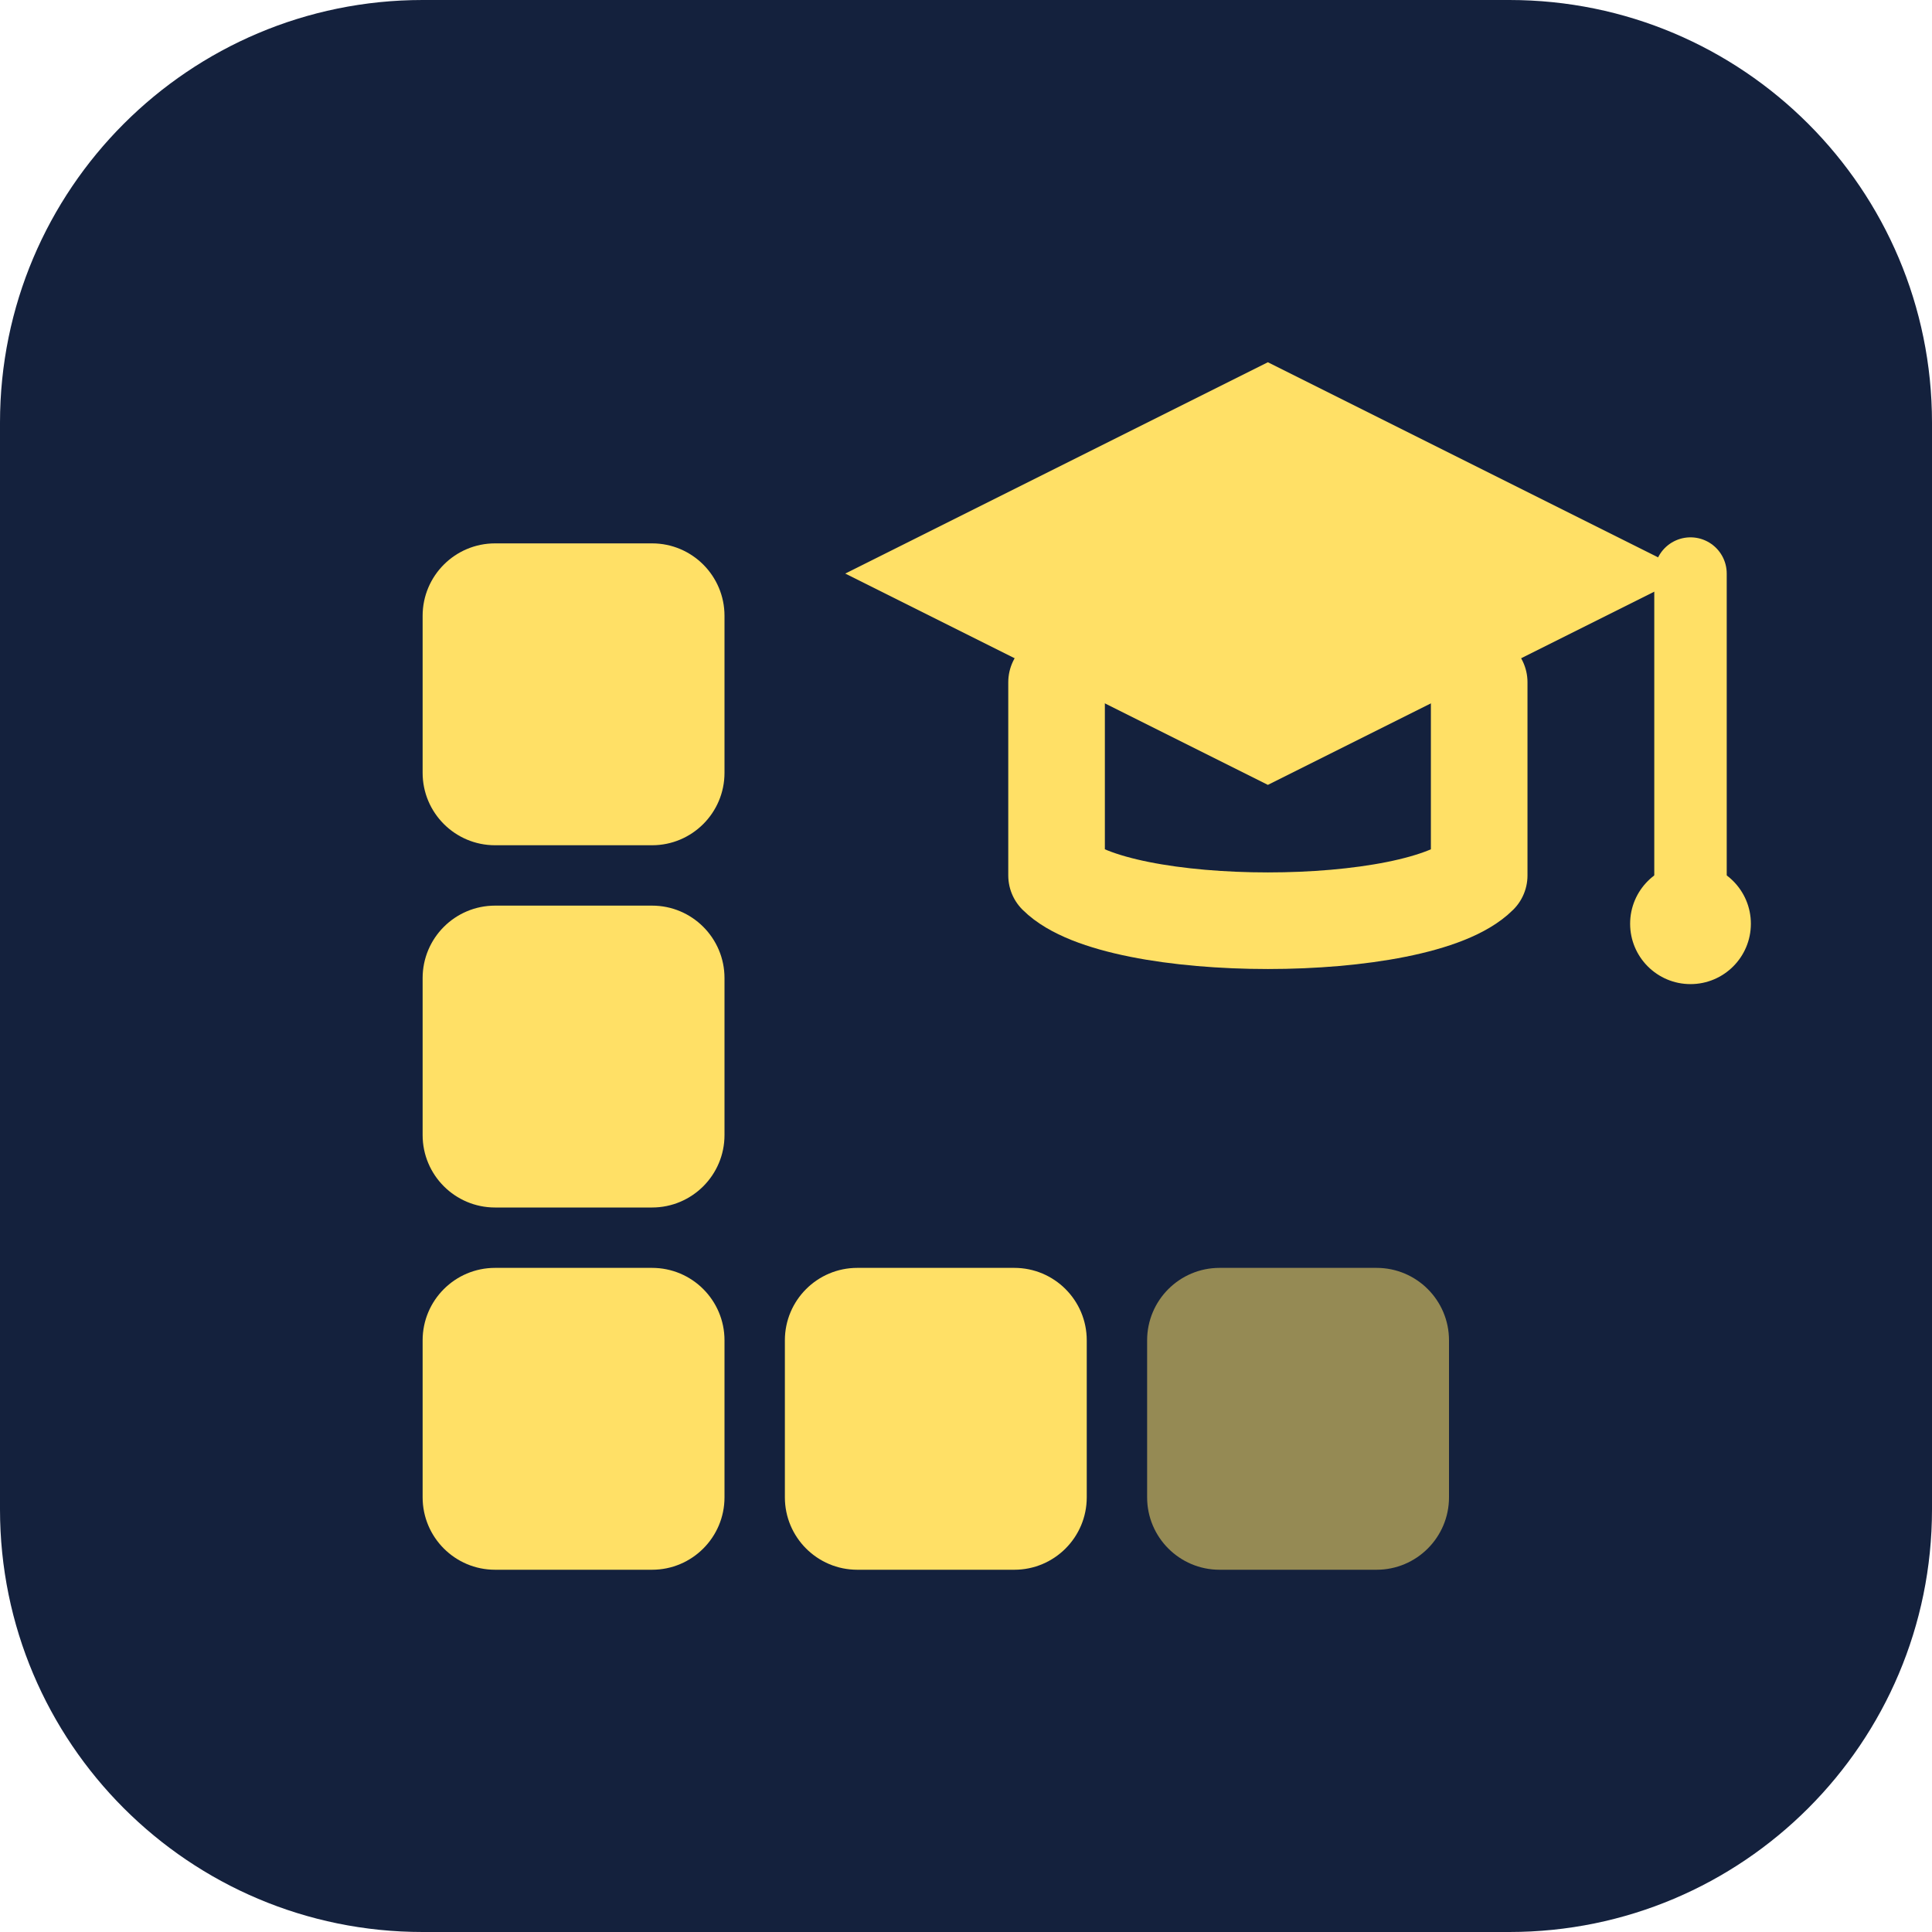
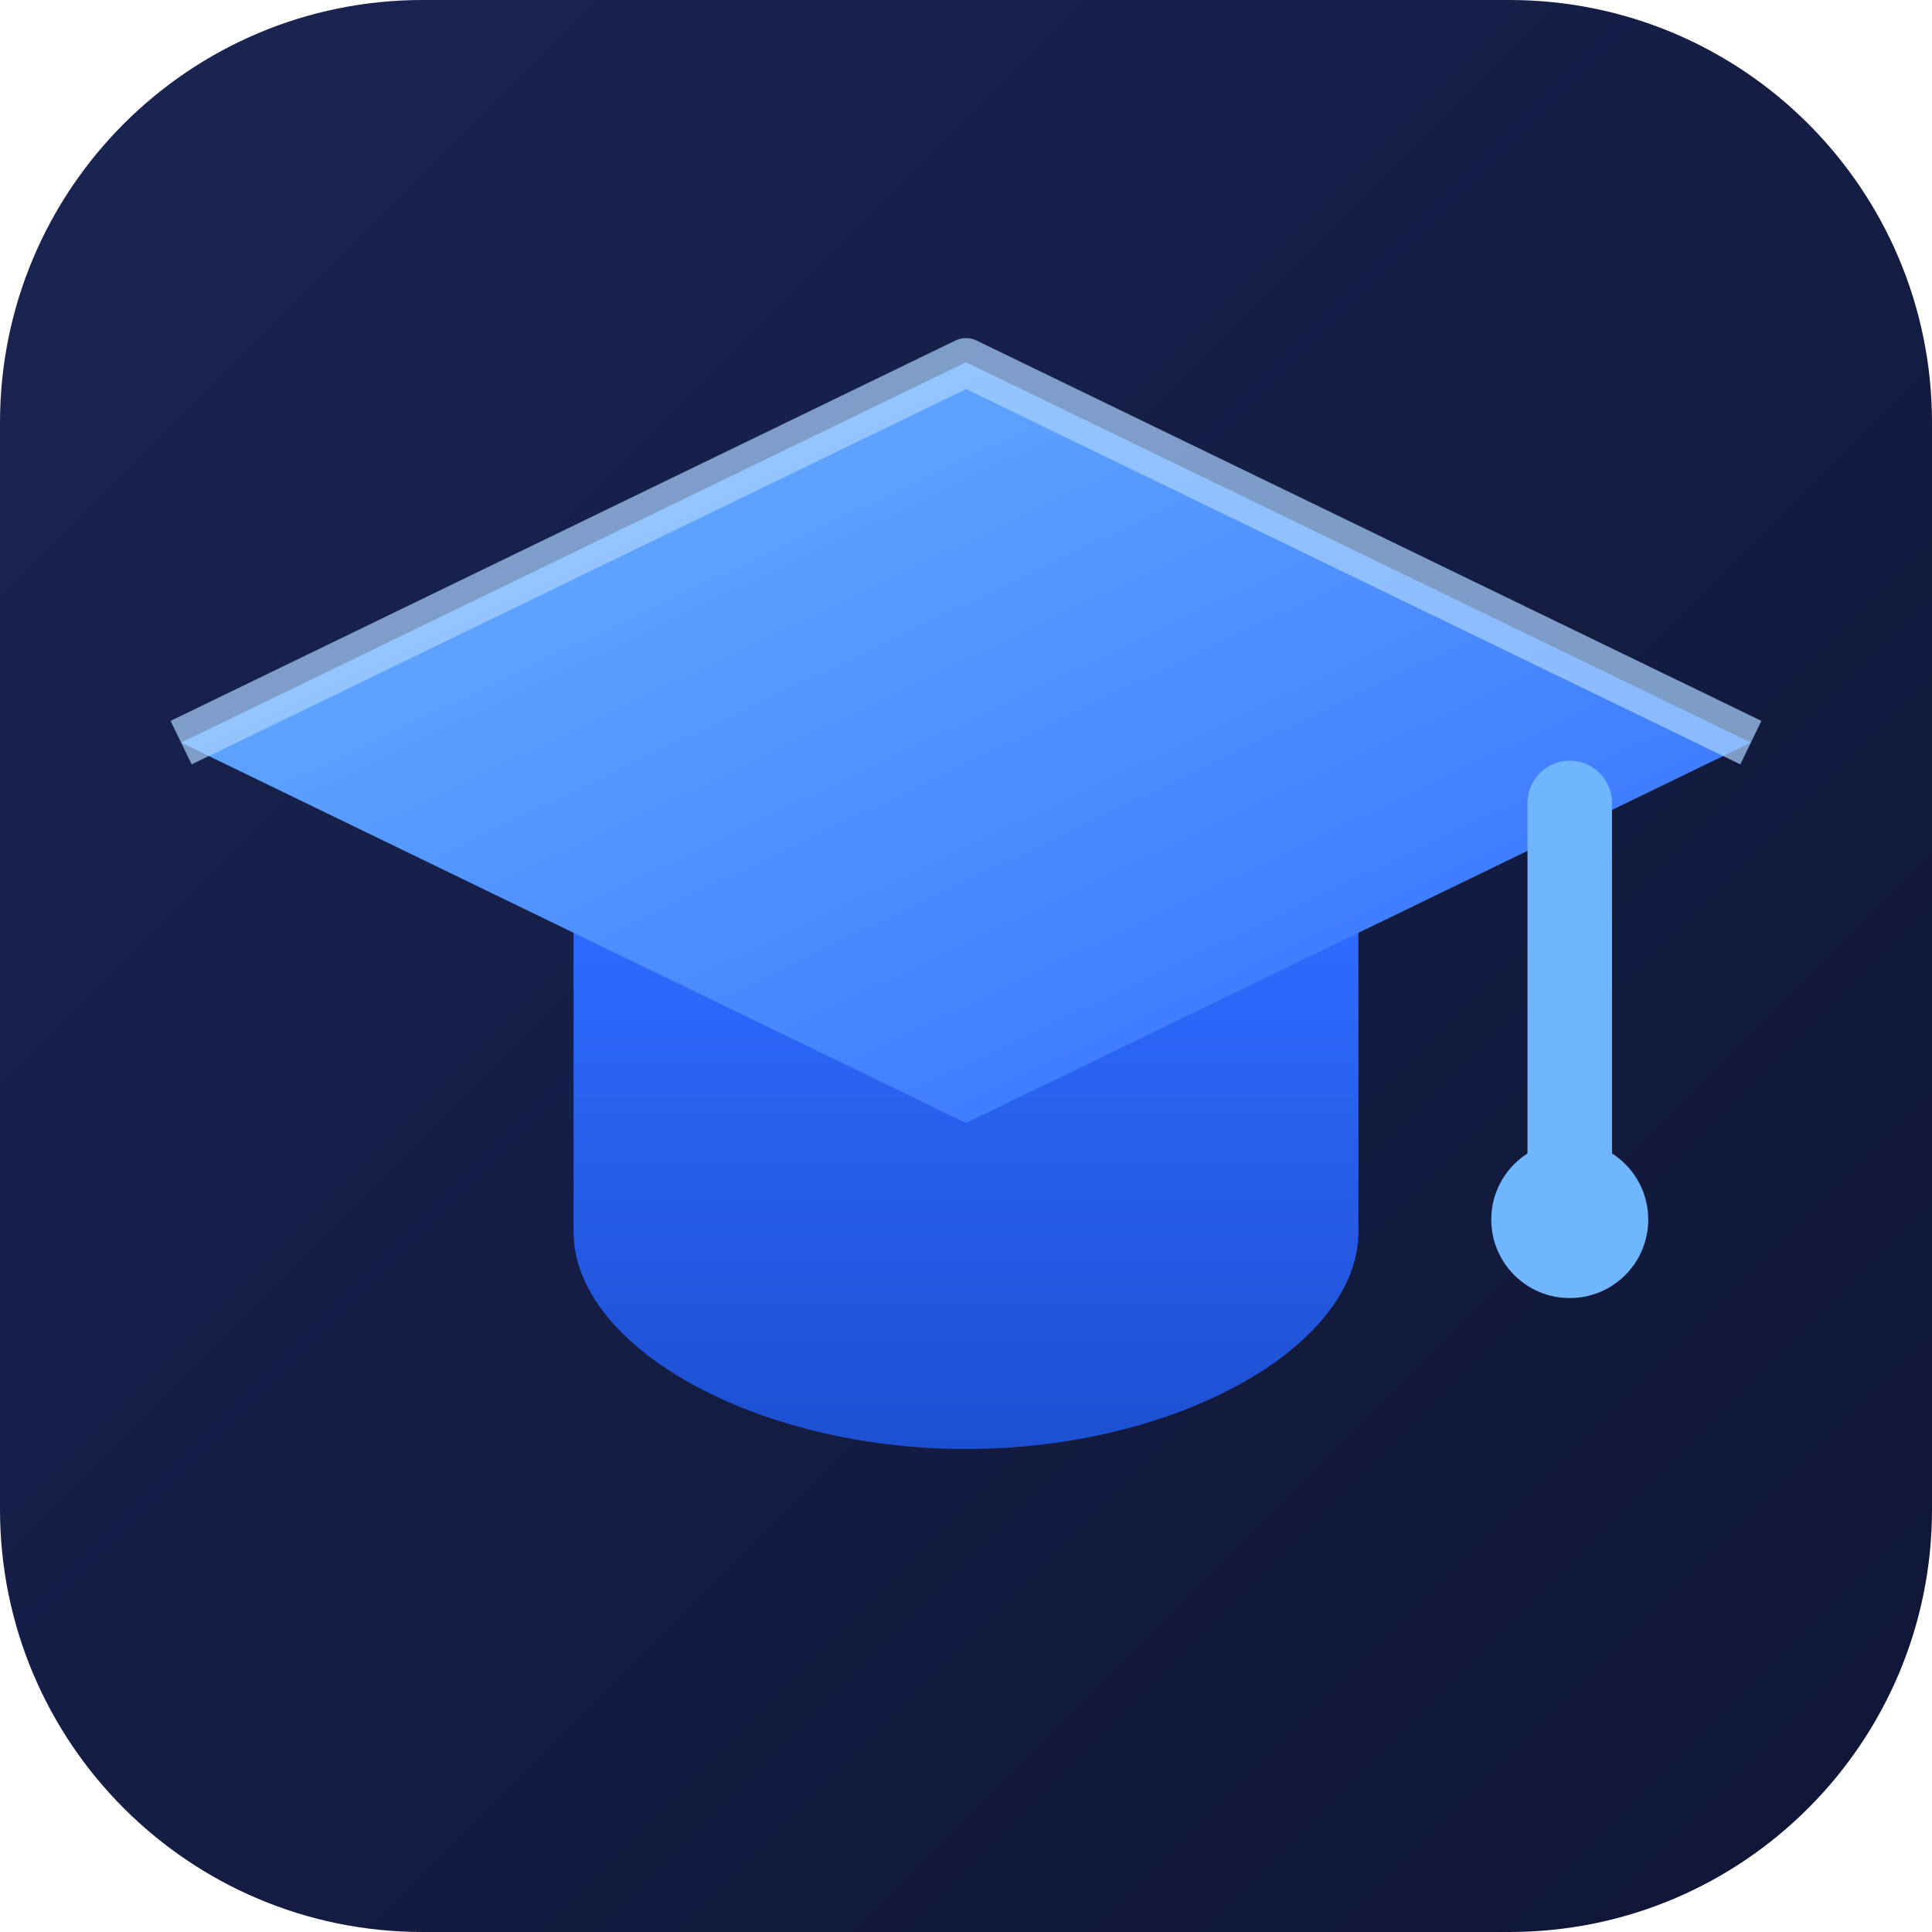
<svg xmlns="http://www.w3.org/2000/svg" viewBox="0 0 32 32">
-   <rect width="32" height="32" rx="7" fill="#14213D" />
-   <g fill="#FFE066">
-     <rect x="7" y="9" width="5" height="5" rx="1.2" />
-     <rect x="7" y="15" width="5" height="5" rx="1.2" />
-     <rect x="7" y="21" width="5" height="5" rx="1.2" />
-     <rect x="13" y="21" width="5" height="5" rx="1.2" />
-     <rect x="19" y="21" width="5" height="5" rx="1.2" opacity=".55" />
+   <defs>
+     <linearGradient id="lgBg" x1="0" y1="0" x2="1" y2="1">
+       <stop offset="0" stop-color="#1B2552" />
+       <stop offset="1" stop-color="#0E1535" />
+     </linearGradient>
+   </defs>
+   <rect width="32" height="32" rx="7" fill="url(#lgBg)" />
+   <defs>
+     <linearGradient id="lgHut" x1="0" y1="0" x2="1" y2="1">
+       <stop offset="0" stop-color="#6FB6FF" />
+       <stop offset="1" stop-color="#2F6BFF" />
+     </linearGradient>
+     <linearGradient id="lgKappe" x1="0" y1="0" x2="0" y2="1">
+       <stop offset="0" stop-color="#2F6BFF" />
+       <stop offset="1" stop-color="#1D4FD1" />
+     </linearGradient>
+   </defs>
+   <g>
+     <path d="M9.5 15.2v5.2c0 1.9 3 3.6 6.5 3.6s6.5-1.7 6.5-3.6v-5.2L16 18.3z" fill="url(#lgKappe)" />
+     <path d="M3 12.3 16 6l13 6.3-13 6.3z" fill="url(#lgHut)" />
+     <path d="M3 12.3 16 6l13 6.3" fill="none" stroke="#A9D3FF" stroke-width=".8" stroke-linejoin="round" opacity=".7" />
  </g>
  <g>
-     <path d="M14 9.5 21 6l7 3.5-7 3.5z" fill="#FFE066" />
-     <path d="M17.5 11.3v3.2c1 1 6 1 7 0v-3.2" stroke="#FFE066" stroke-width="1.6" fill="none" stroke-linecap="round" stroke-linejoin="round" />
-     <path d="M28 9.5v5" stroke="#FFE066" stroke-width="1.2" fill="none" stroke-linecap="round" stroke-linejoin="round" />
-     <circle cx="28" cy="15.3" r="1" fill="#FFE066" />
+     <path d="M26 13.3v6" stroke="#6FB6FF" stroke-width="1.4" stroke-linecap="round" />
+     <circle cx="26" cy="20.2" r="1.3" fill="#6FB6FF" />
  </g>
</svg>
